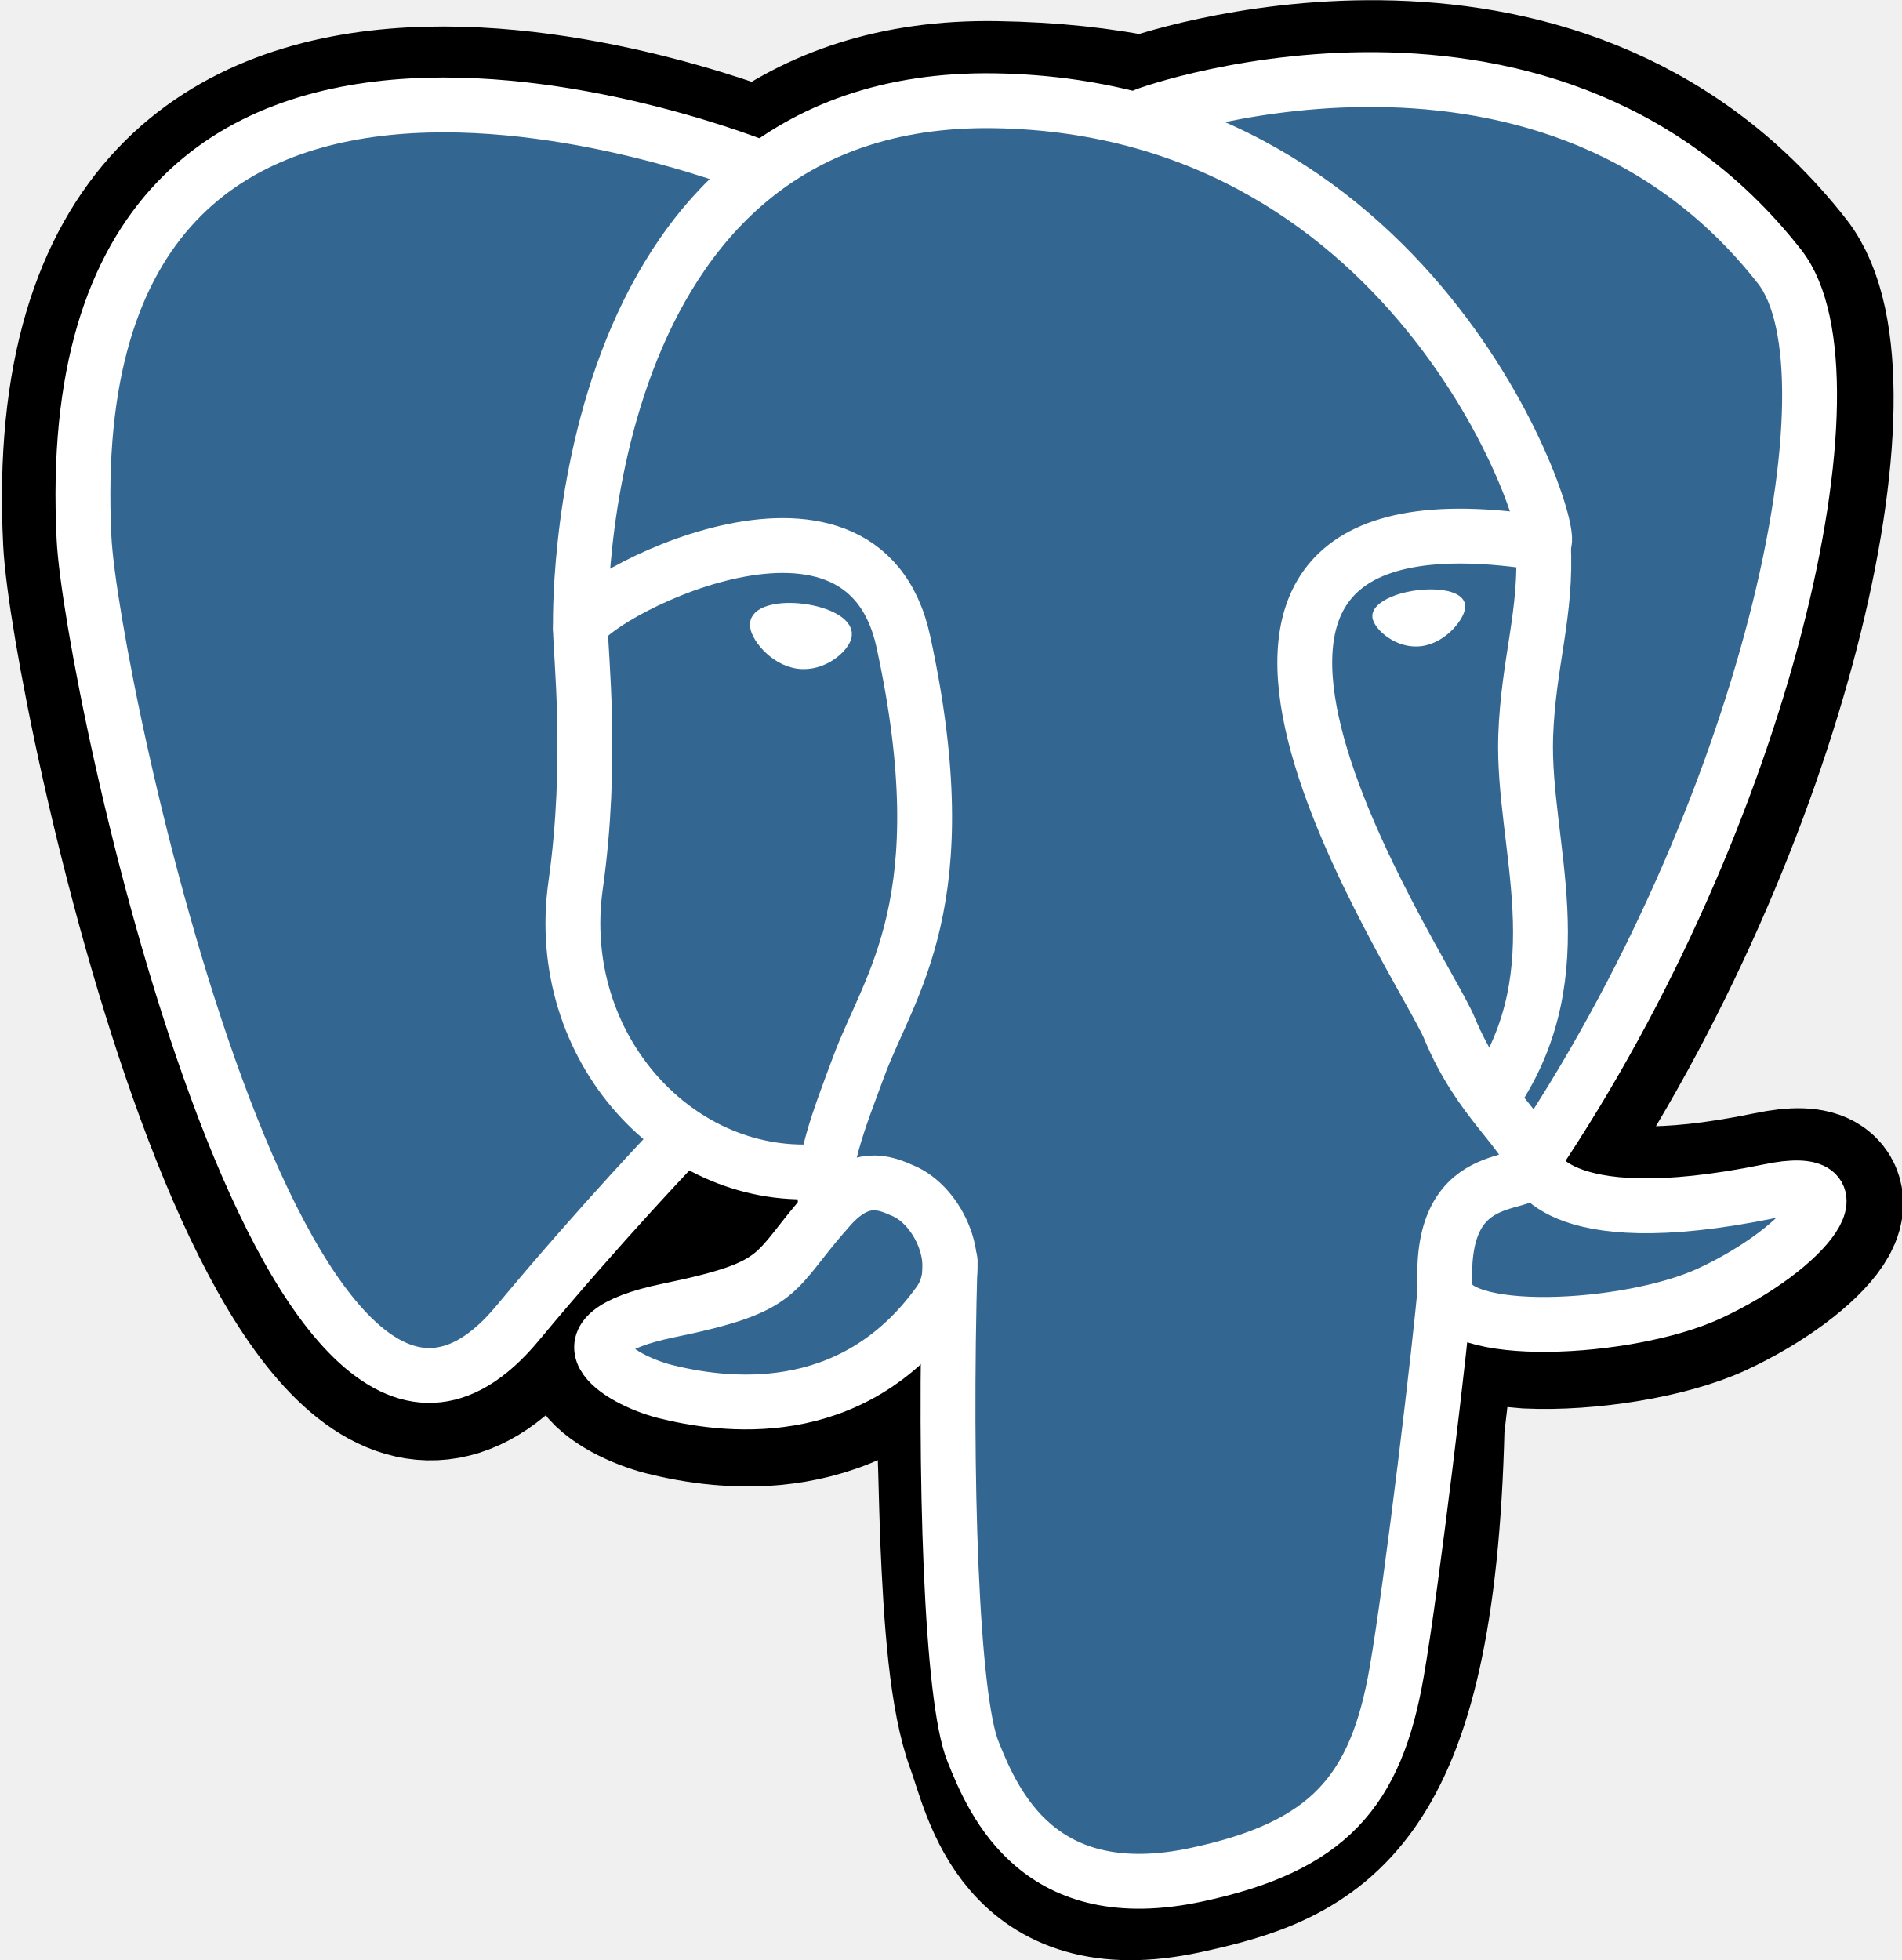
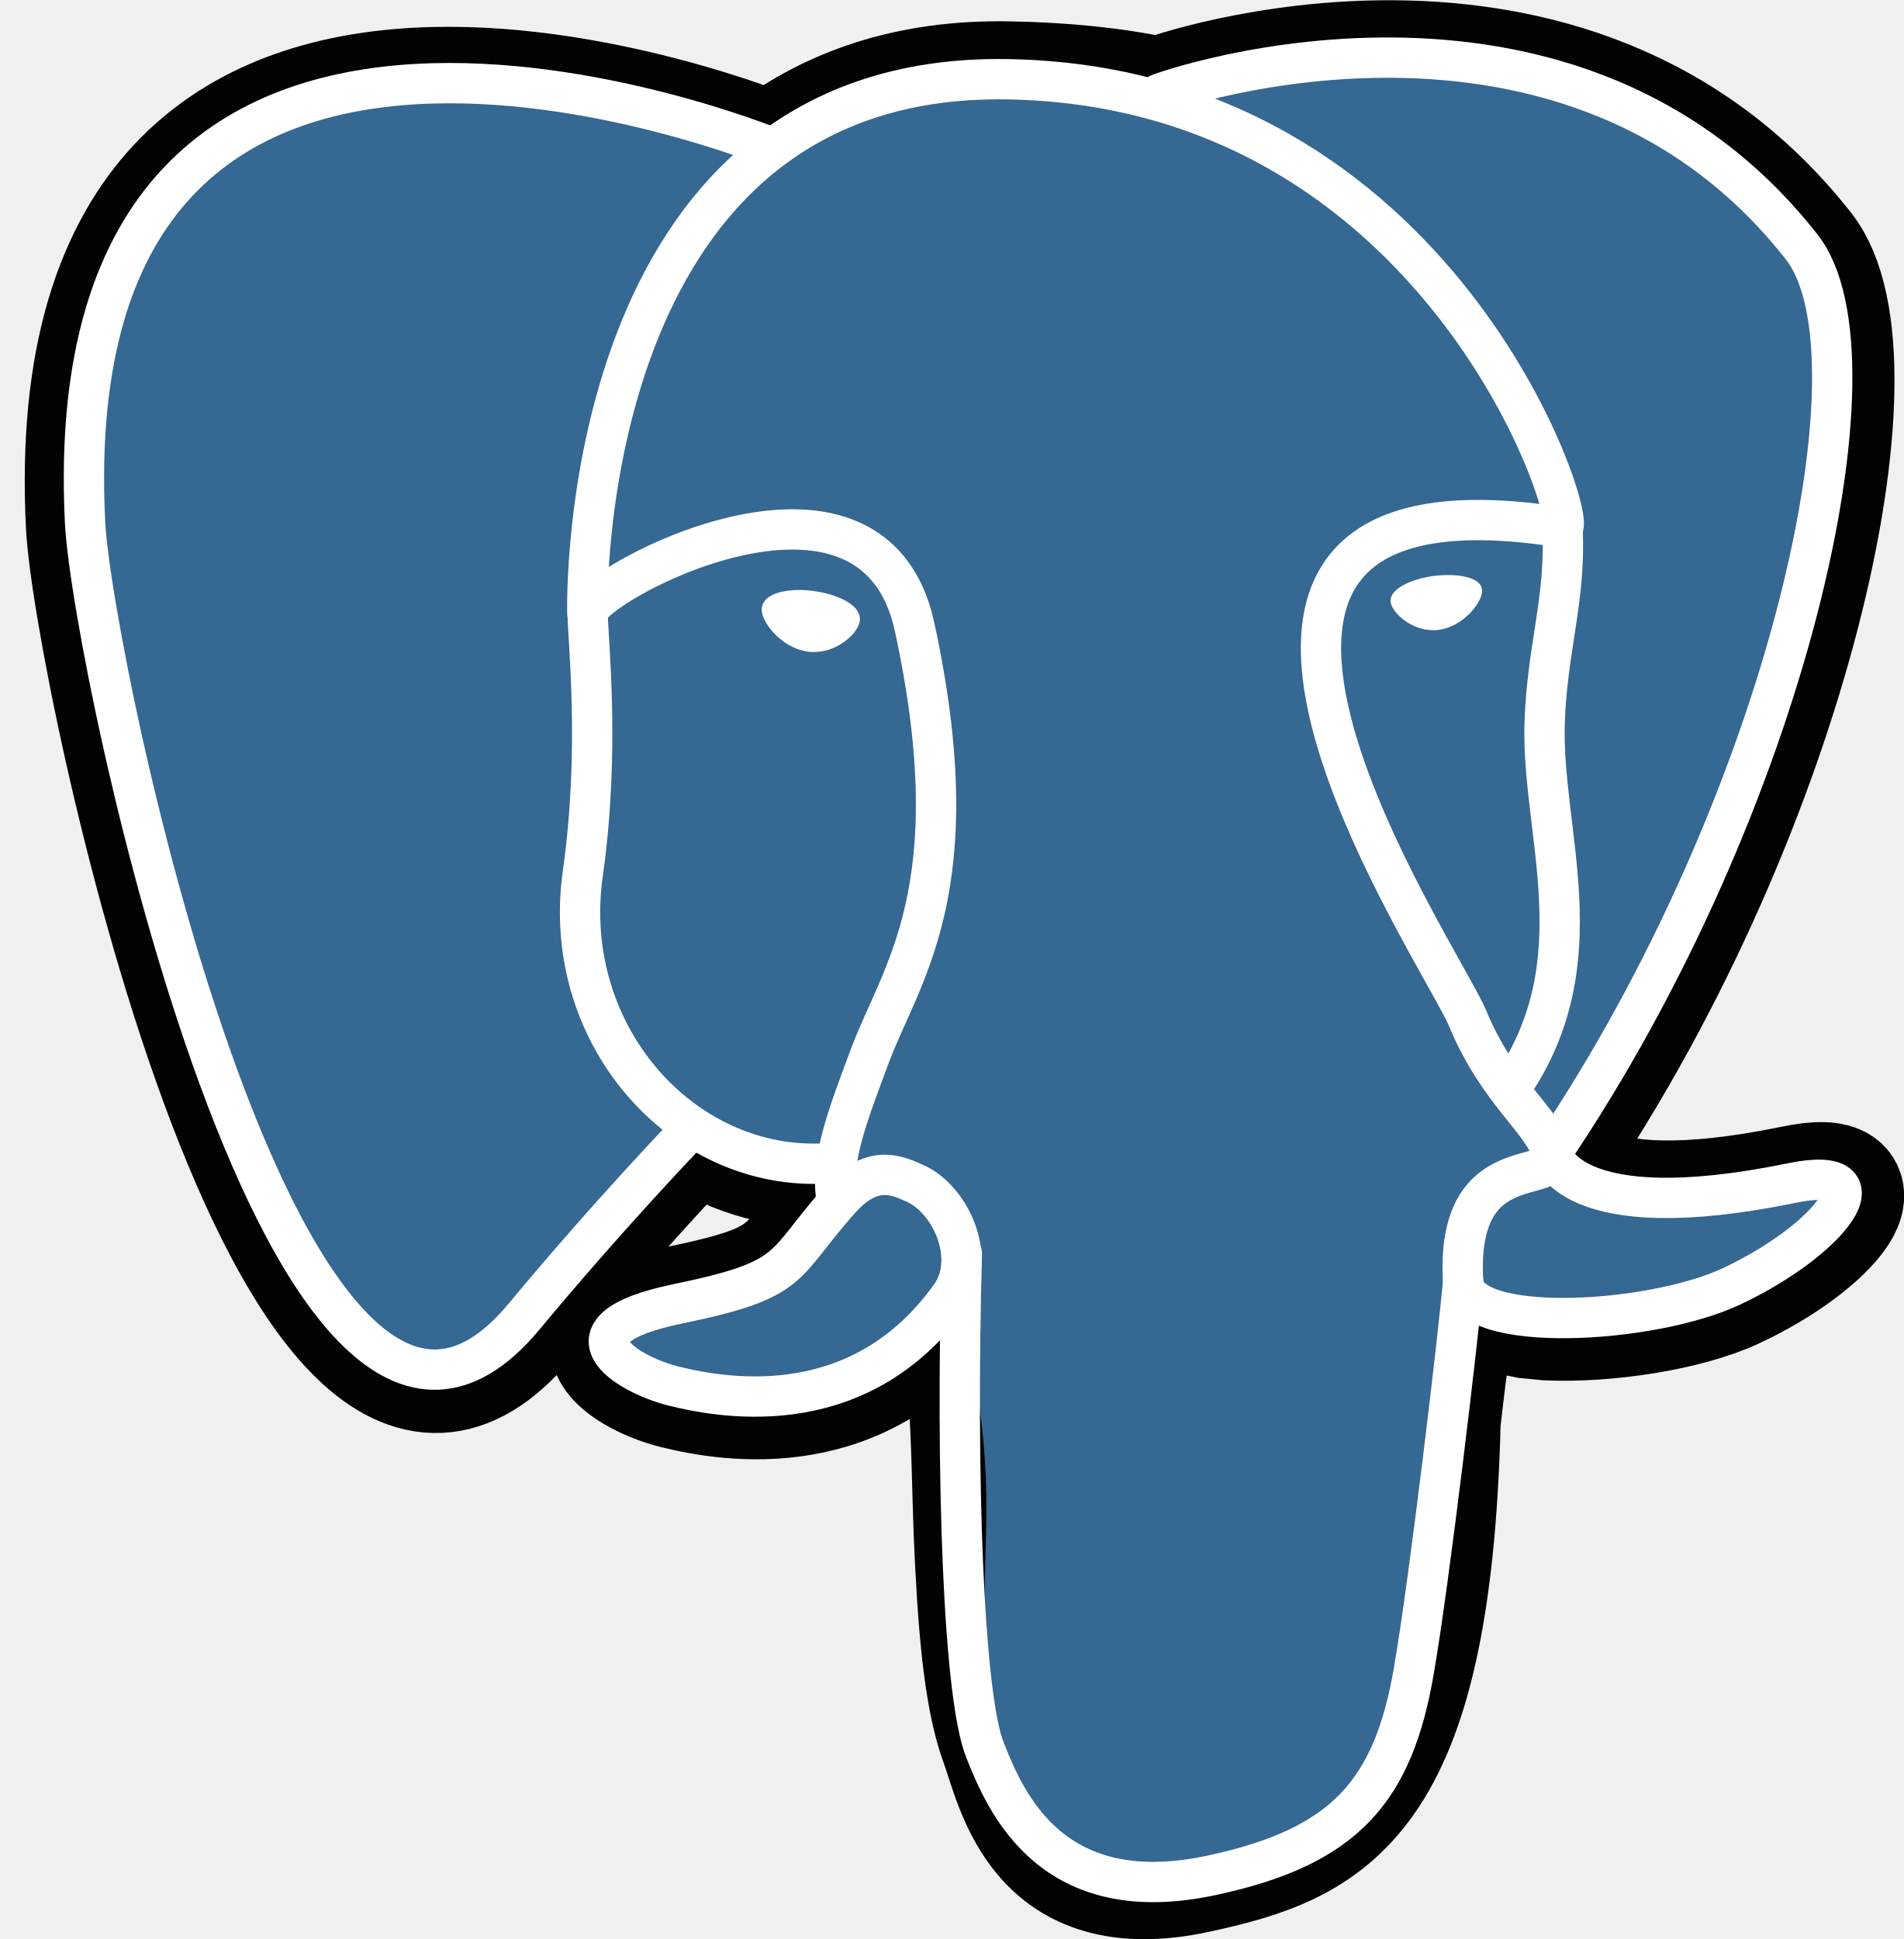
- <svg xmlns="http://www.w3.org/2000/svg" version="1.1" class="i" id="postgresql_elephant" x="0px" y="0px" viewBox="-81 198.5 432.1 445.4" enable-background="new -81 198.5 432.1 445.4" xml:space="preserve">
-   <g id="orginal">
- </g>
+ <svg xmlns="http://www.w3.org/2000/svg" version="1.1" class="i" id="postgresql_elephant" x="0px" y="0px" viewBox="0 0 588.7 599.5" enable-background="new 0 0 588.7 599.5" xml:space="preserve">
  <g id="Layer_x0020_3">
-     <path stroke="#000000" stroke-width="37.395" d="M242.2,522.7c2.8-23.6,2-27.1,19.6-23.2l4.5,0.4c13.5,0.6,31.2-2.2,41.6-7   c22.4-10.4,35.6-27.7,13.6-23.1c-50.3,10.4-53.8-6.7-53.8-6.7c53.1-78.8,75.3-178.8,56.1-203.3C271.5,193,181,224.6,179.5,225.4   l-0.5,0.1c-9.9-2.1-21.1-3.3-33.6-3.5c-22.8-0.4-40,6-53.1,15.9c0,0-161.4-66.5-153.9,83.6c1.6,31.9,45.8,241.7,98.5,178.3   c19.3-23.2,37.9-42.7,37.9-42.7c9.2,6.1,20.3,9.3,31.9,8.1l0.9-0.8c-0.3,2.9-0.2,5.7,0.4,9c-13.6,15.2-9.6,17.8-36.7,23.4   c-27.5,5.7-11.3,15.7-0.8,18.4c12.8,3.2,42.3,7.7,62.3-20.2l-0.8,3.2c5.3,4.3,5,30.6,5.7,49.5c0.8,18.8,2,36.4,5.9,46.8   c3.8,10.4,8.4,37,44,29.4C217.3,617.5,240.1,608.3,242.2,522.7" />
-     <path fill="#336791" d="M321.4,469.7c-50.3,10.4-53.8-6.7-53.8-6.7c53.1-78.8,75.3-178.8,56.2-203.3   C271.5,193,181,224.6,179.5,225.4l-0.5,0.1c-9.9-2.1-21.1-3.3-33.6-3.5c-22.8-0.4-40,6-53.1,15.9c0,0-161.4-66.5-153.9,83.6   c1.6,31.9,45.8,241.7,98.5,178.3c19.3-23.2,37.9-42.7,37.9-42.7c9.2,6.1,20.3,9.3,31.9,8.1l0.9-0.8c-0.3,2.9-0.2,5.7,0.4,9   c-13.6,15.2-9.6,17.8-36.7,23.4c-27.5,5.7-11.3,15.7-0.8,18.4c12.8,3.2,42.3,7.7,62.3-20.2l-0.8,3.2c5.3,4.3,9.1,27.7,8.4,49   c-0.6,21.3-1,35.9,3.1,47.3c4.2,11.4,8.4,37,44,29.4c29.8-6.4,45.3-22.9,47.4-50.6c1.5-19.6,5-16.7,5.2-34.3l2.8-8.3   c3.2-26.6,0.5-35.2,18.9-31.2l4.5,0.4c13.5,0.6,31.2-2.2,41.6-7C330.2,482.5,343.4,465.2,321.4,469.7L321.4,469.7z" />
-     <path fill="none" stroke="#FFFFFF" stroke-width="12.465" stroke-linecap="round" stroke-linejoin="round" d="M134.9,485   c-1.4,49.5,0.3,99.4,5.2,111.5c4.8,12.1,15.2,35.7,50.9,28c29.8-6.4,40.7-18.8,45.4-46.1c3.5-20.1,10.1-75.9,11-87.3" />
-     <path fill="none" stroke="#FFFFFF" stroke-width="12.465" stroke-linecap="round" stroke-linejoin="round" d="M92.1,236.8   c0,0-161.5-66-154,84.1c1.6,31.9,45.8,241.7,98.5,178.3c19.3-23.2,36.7-41.3,36.7-41.3" />
-     <path fill="none" stroke="#FFFFFF" stroke-width="12.465" stroke-linecap="round" stroke-linejoin="round" d="M179.3,224.7   c-5.6,1.8,89.8-34.9,144.1,34.4c19.2,24.5-3,124.5-56.2,203.3" />
-     <path fill="none" stroke="#FFFFFF" stroke-width="12.465" stroke-linecap="round" stroke-linejoin="bevel" d="M267.3,462.5   c0,0,3.5,17,53.8,6.7c22-4.6,8.8,12.8-13.6,23.2c-18.3,8.5-59.5,10.7-60.1-1.1C245.6,460.8,269,470.1,267.3,462.5   c-1.5-6.9-12-13.6-18.9-30.3c-6-14.6-82.8-126.8,21.3-110.2c3.8-0.8-27.1-99-124.6-100.6c-97.4-1.6-94.2,119.8-94.2,119.8" />
-     <path fill="none" stroke="#FFFFFF" stroke-width="12.465" stroke-linecap="round" stroke-linejoin="round" d="M107.6,472.8   C94,488,98,490.7,70.9,496.3c-27.5,5.7-11.3,15.7-0.8,18.4c12.8,3.2,42.3,7.7,62.3-20.2c6.1-8.5,0-22.1-8.4-25.5   C119.9,467.2,114.5,465.1,107.6,472.8L107.6,472.8z" />
-     <path fill="none" stroke="#FFFFFF" stroke-width="12.465" stroke-linecap="round" stroke-linejoin="round" d="M106.7,472.6   c-1.4-8.9,2.9-19.5,7.5-31.9c6.9-18.6,22.9-37.3,10.1-96.3c-9.5-44-73.4-9.2-73.4-3.2c0,6,2.9,30.3-1.1,58.5   c-5.2,36.9,23.5,68.1,56.5,64.9" />
-     <path fill="#FFFFFF" stroke="#FFFFFF" stroke-width="4.155" d="M91.5,340.2c-0.3,2,3.7,7.5,9,8.2c5.2,0.7,9.7-3.5,10-5.6   c0.3-2-3.7-4.3-9-5C96.3,337.1,91.8,338.2,91.5,340.2L91.5,340.2z" />
-     <path fill="#FFFFFF" stroke="#FFFFFF" stroke-width="2.078" d="M250.9,336.1c0.3,2-3.7,7.5-9,8.2c-5.2,0.7-9.7-3.5-10-5.6   c-0.3-2,3.7-4.3,9-5C246.2,333,250.7,334,250.9,336.1L250.9,336.1z" />
-     <path fill="none" stroke="#FFFFFF" stroke-width="12.465" stroke-linecap="round" stroke-linejoin="round" d="M269.7,321.9   c0.9,16-3.4,26.9-4,43.9c-0.8,24.7,11.8,53.1-7.2,81.4" />
-     <path fill="none" stroke="#FFFFFF" stroke-width="3" stroke-linecap="round" stroke-linejoin="round" d="M-81,258.7" />
+     <path fill="#010202" stroke="#010202" stroke-width="37.395" d="M445.3,439.5c3.9-32.5,2.8-37.3,27-32l6.2,0.6   c18.6,0.8,43-3,57.3-9.6c30.9-14.3,49-38.2,18.7-31.8c-69.3,14.3-74.1-9.2-74.1-9.2c73.2-108.6,103.7-246.3,77.3-280.1   c-72.1-92-196.7-48.5-198.8-47.4l-0.7,0.1c-13.6-2.9-29.1-4.5-46.3-4.8c-31.4-0.6-55.1,8.3-73.2,21.9c0,0-222.4-91.6-212,115.2   c2.2,43.9,63.1,333,135.7,245.6c26.6-32,52.2-58.8,52.2-58.8c12.7,8.4,28,12.8,43.9,11.2l1.2-1.1c-0.4,4-0.3,7.9,0.6,12.4   c-18.7,20.9-13.2,24.5-50.6,32.2c-37.9,7.9-15.6,21.6-1.1,25.3c17.6,4.4,58.3,10.6,85.8-27.8l-1.1,4.4c7.3,5.9,6.9,42.2,7.9,68.2   c1.1,25.9,2.8,50.1,8.1,64.5c5.2,14.3,11.6,51,60.6,40.5C411,570.1,442.4,557.4,445.3,439.5" />
+     <path fill="#356892" d="M554.4,366.5c-69.3,14.3-74.1-9.2-74.1-9.2C553.4,248.7,584,110.9,557.7,77.2   c-72.1-91.9-196.7-48.4-198.8-47.3l-0.7,0.1c-13.6-2.9-29.1-4.5-46.3-4.8c-31.4-0.6-55.1,8.3-73.2,21.9c0,0-222.4-91.6-212,115.2   c2.2,43.9,63.1,333,135.7,245.6c26.6-32,52.2-58.8,52.2-58.8c12.7,8.4,28,12.8,43.9,11.2l1.2-1.1c-0.4,4-0.3,7.9,0.6,12.4   c-18.7,20.9-13.2,24.5-50.6,32.2c-37.9,7.9-15.6,21.6-1.1,25.3c17.6,4.4,58.3,10.6,85.8-27.8l-1.1,4.4c7.3,5.9,12.5,38.2,11.6,67.5   c-0.8,29.3-1.4,49.5,4.3,65.2c5.8,15.7,11.6,51,60.6,40.5c41.1-8.8,62.4-31.5,65.3-69.7c2.1-27,6.9-23,7.2-47.3l3.9-11.4   c4.4-36.6,0.7-48.5,26-43l6.2,0.6c18.6,0.8,43-3,57.3-9.6C566.5,384.1,584.7,360.3,554.4,366.5L554.4,366.5z" />
+     <path fill="none" stroke="#FFFFFF" stroke-width="12.465" stroke-linecap="round" stroke-linejoin="round" d="M297.4,387.6   c-1.9,68.2,0.4,136.9,7.2,153.6c6.6,16.7,20.9,49.2,70.1,38.6c41.1-8.8,56.1-25.9,62.5-63.5c4.8-27.7,13.9-104.6,15.2-120.3" />
+     <path fill="none" stroke="#FFFFFF" stroke-width="12.465" stroke-linecap="round" stroke-linejoin="round" d="M238.5,45.6   c0,0-222.5-90.9-212.2,115.9c2.2,43.9,63.1,333,135.7,245.6c26.6-32,50.6-56.9,50.6-56.9" />
+     <path fill="none" stroke="#FFFFFF" stroke-width="12.465" stroke-linecap="round" stroke-linejoin="round" d="M358.6,29   c-7.7,2.5,123.7-48.1,198.5,47.4c26.5,33.8-4.1,171.5-77.4,280.1" />
+     <path fill="none" stroke="#FFFFFF" stroke-width="12.465" stroke-linecap="round" stroke-linejoin="bevel" d="M479.8,356.6   c0,0,4.8,23.4,74.1,9.2c30.3-6.3,12.1,17.6-18.7,32c-25.2,11.7-82,14.7-82.8-1.5C449.9,354.2,482.2,367.1,479.8,356.6   c-2.1-9.5-16.5-18.7-26-41.7c-8.3-20.1-114.1-174.7,29.3-151.8c5.2-1.1-37.3-136.4-171.7-138.6c-134.2-2.2-129.8,165-129.8,165" />
+     <path fill="none" stroke="#FFFFFF" stroke-width="12.465" stroke-linecap="round" stroke-linejoin="round" d="M259.8,370.8   c-18.7,20.9-13.2,24.7-50.6,32.4c-37.9,7.9-15.6,21.6-1.1,25.3c17.6,4.4,58.3,10.6,85.8-27.8c8.4-11.7,0-30.4-11.6-35.1   C276.8,363.1,269.3,360.2,259.8,370.8L259.8,370.8z" />
+     <path fill="none" stroke="#FFFFFF" stroke-width="12.465" stroke-linecap="round" stroke-linejoin="round" d="M258.6,370.5   c-1.9-12.3,4-26.9,10.3-43.9c9.5-25.6,31.5-51.4,13.9-132.7c-13.1-60.6-101.1-12.7-101.1-4.4s4,41.7-1.5,80.6   c-7.2,50.8,32.4,93.8,77.8,89.4" />
+     <path fill="#FFFFFF" stroke="#FFFFFF" stroke-width="4.155" d="M237.6,188.1c-0.4,2.8,5.1,10.3,12.4,11.3c7.2,1,13.4-4.8,13.8-7.7   c0.4-2.8-5.1-5.9-12.4-6.9C244.3,183.8,238.1,185.3,237.6,188.1L237.6,188.1z" />
+     <path fill="#FFFFFF" stroke="#FFFFFF" stroke-width="2.078" d="M457.2,182.4c0.4,2.8-5.1,10.3-12.4,11.3c-7.2,1-13.4-4.8-13.8-7.7   c-0.4-2.8,5.1-5.9,12.4-6.9C450.8,178.2,457,179.6,457.2,182.4L457.2,182.4z" />
+     <path fill="none" stroke="#FFFFFF" stroke-width="12.465" stroke-linecap="round" stroke-linejoin="round" d="M483.1,162.9   c1.2,22-4.7,37.1-5.5,60.5c-1.1,34,16.3,73.2-9.9,112.1" />
+     <path fill="none" stroke="#FFFFFF" stroke-width="3" stroke-linecap="round" stroke-linejoin="round" d="M0,75.8" />
  </g>
</svg>
